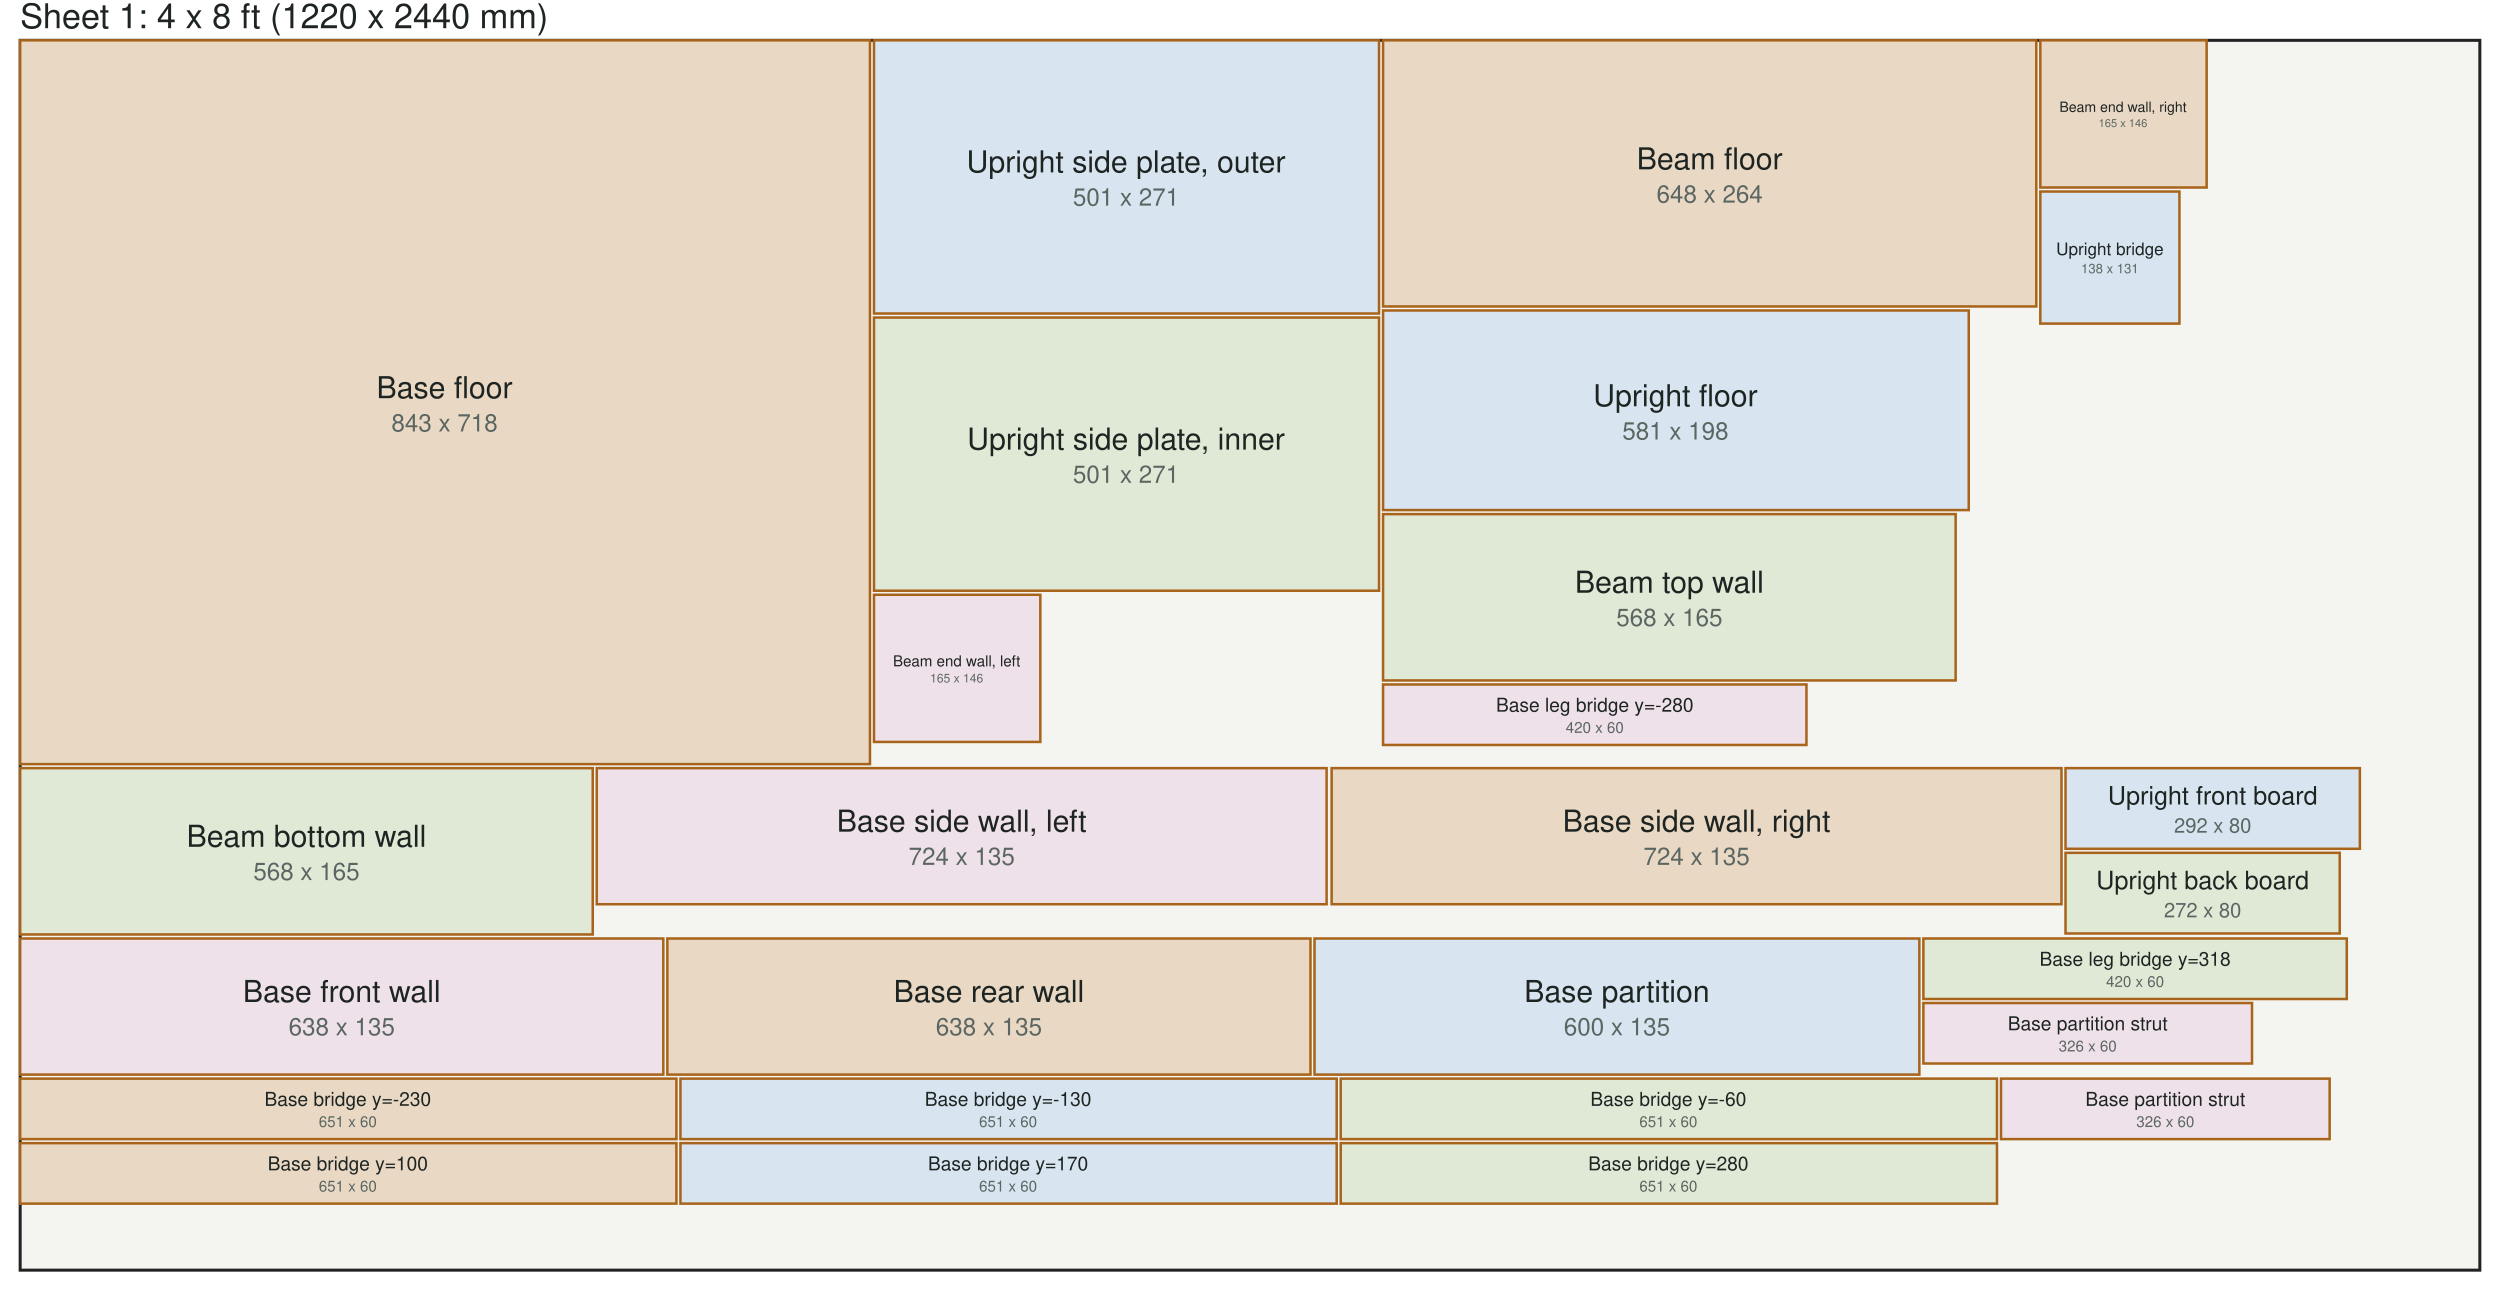
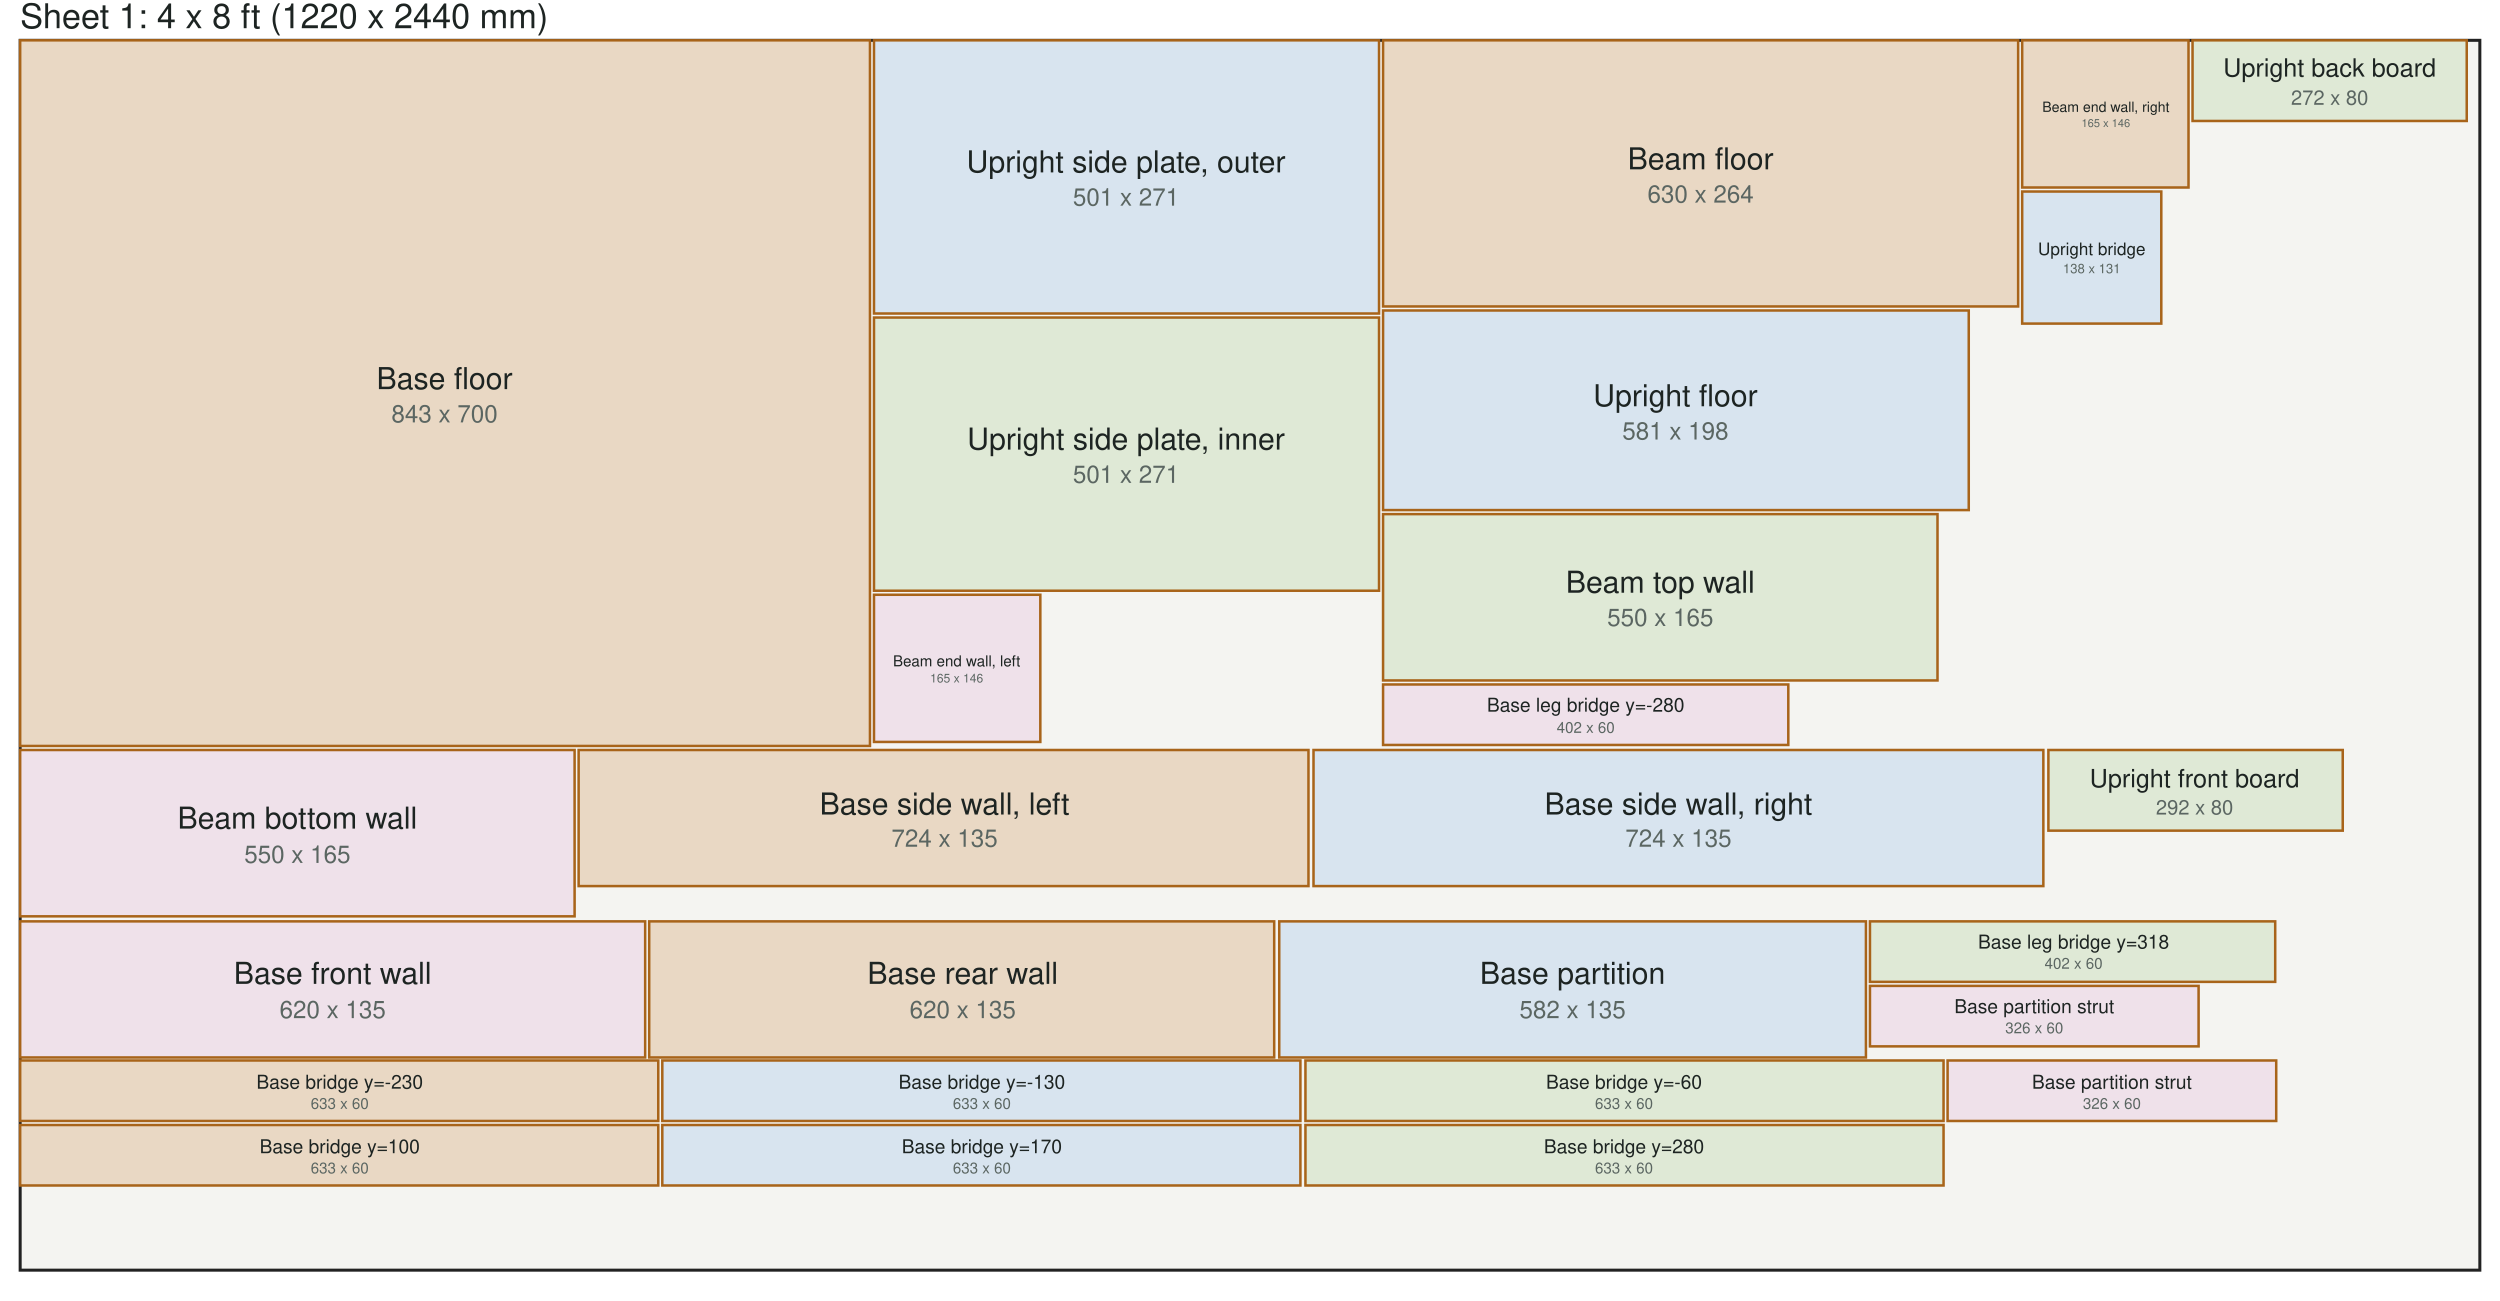
<svg xmlns="http://www.w3.org/2000/svg" viewBox="-20 -40 2480 1290" font-family="Helvetica, Arial, sans-serif">
  <text x="0" y="-12" font-size="34" fill="#1d2422">Sheet 1: 4 x 8 ft (1220 x 2440 mm)</text>
  <rect x="0" y="0" width="2440.0" height="1220.0" fill="#f4f4f1" stroke="#222" stroke-width="3" />
-   <rect x="0" y="0" width="843" height="718" fill="#e9d8c4" stroke="#a8641a" stroke-width="2.5" />
-   <text x="421" y="355" font-size="30" text-anchor="middle" fill="#1d2422">Base floor</text>
-   <text x="421" y="388" font-size="24" text-anchor="middle" fill="#5b6662">843 x 718</text>
+   <rect x="0" y="0" width="843" height="700" fill="#e9d8c4" stroke="#a8641a" stroke-width="2.5" />
+   <text x="421" y="346" font-size="30" text-anchor="middle" fill="#1d2422">Base floor</text>
+   <text x="421" y="379" font-size="24" text-anchor="middle" fill="#5b6662">843 x 700</text>
  <rect x="847" y="0" width="501" height="271" fill="#d8e4ef" stroke="#a8641a" stroke-width="2.5" />
  <text x="1097" y="131" font-size="30" text-anchor="middle" fill="#1d2422">Upright side plate, outer</text>
  <text x="1097" y="164" font-size="24" text-anchor="middle" fill="#5b6662">501 x 271</text>
  <rect x="847" y="275" width="501" height="271" fill="#dfe9d6" stroke="#a8641a" stroke-width="2.5" />
  <text x="1097" y="406" font-size="30" text-anchor="middle" fill="#1d2422">Upright side plate, inner</text>
  <text x="1097" y="439" font-size="24" text-anchor="middle" fill="#5b6662">501 x 271</text>
  <rect x="847" y="550" width="165" height="146" fill="#efe1ea" stroke="#a8641a" stroke-width="2.5" />
  <text x="929" y="621" font-size="15" text-anchor="middle" fill="#1d2422">Beam end wall, left</text>
  <text x="929" y="637" font-size="12" text-anchor="middle" fill="#5b6662">165 x 146</text>
-   <rect x="1352" y="0" width="648" height="264" fill="#e9d8c4" stroke="#a8641a" stroke-width="2.5" />
-   <text x="1676" y="128" font-size="30" text-anchor="middle" fill="#1d2422">Beam floor</text>
-   <text x="1676" y="161" font-size="24" text-anchor="middle" fill="#5b6662">648 x 264</text>
+   <rect x="1352" y="0" width="630" height="264" fill="#e9d8c4" stroke="#a8641a" stroke-width="2.5" />
+   <text x="1667" y="128" font-size="30" text-anchor="middle" fill="#1d2422">Beam floor</text>
+   <text x="1667" y="161" font-size="24" text-anchor="middle" fill="#5b6662">630 x 264</text>
  <rect x="1352" y="268" width="581" height="198" fill="#d8e4ef" stroke="#a8641a" stroke-width="2.5" />
  <text x="1642" y="363" font-size="30" text-anchor="middle" fill="#1d2422">Upright floor</text>
  <text x="1642" y="396" font-size="24" text-anchor="middle" fill="#5b6662">581 x 198</text>
-   <rect x="1352" y="470" width="568" height="165" fill="#dfe9d6" stroke="#a8641a" stroke-width="2.5" />
-   <text x="1636" y="548" font-size="30" text-anchor="middle" fill="#1d2422">Beam top wall</text>
-   <text x="1636" y="581" font-size="24" text-anchor="middle" fill="#5b6662">568 x 165</text>
-   <rect x="1352" y="639" width="420" height="60" fill="#efe1ea" stroke="#a8641a" stroke-width="2.5" />
-   <text x="1562" y="666" font-size="19" text-anchor="middle" fill="#1d2422">Base leg bridge y=-280</text>
-   <text x="1562" y="687" font-size="15" text-anchor="middle" fill="#5b6662">420 x 60</text>
-   <rect x="2004" y="0" width="165" height="146" fill="#e9d8c4" stroke="#a8641a" stroke-width="2.5" />
-   <text x="2086" y="71" font-size="14" text-anchor="middle" fill="#1d2422">Beam end wall, right</text>
-   <text x="2086" y="86" font-size="11" text-anchor="middle" fill="#5b6662">165 x 146</text>
-   <rect x="2004" y="150" width="138" height="131" fill="#d8e4ef" stroke="#a8641a" stroke-width="2.5" />
-   <text x="2073" y="213" font-size="17" text-anchor="middle" fill="#1d2422">Upright bridge</text>
-   <text x="2073" y="231" font-size="13" text-anchor="middle" fill="#5b6662">138 x 131</text>
-   <rect x="0" y="722" width="568" height="165" fill="#dfe9d6" stroke="#a8641a" stroke-width="2.5" />
-   <text x="284" y="800" font-size="30" text-anchor="middle" fill="#1d2422">Beam bottom wall</text>
-   <text x="284" y="833" font-size="24" text-anchor="middle" fill="#5b6662">568 x 165</text>
-   <rect x="572" y="722" width="724" height="135" fill="#efe1ea" stroke="#a8641a" stroke-width="2.5" />
-   <text x="934" y="785" font-size="30" text-anchor="middle" fill="#1d2422">Base side wall, left</text>
-   <text x="934" y="818" font-size="24" text-anchor="middle" fill="#5b6662">724 x 135</text>
-   <rect x="1301" y="722" width="724" height="135" fill="#e9d8c4" stroke="#a8641a" stroke-width="2.5" />
-   <text x="1663" y="785" font-size="30" text-anchor="middle" fill="#1d2422">Base side wall, right</text>
-   <text x="1663" y="818" font-size="24" text-anchor="middle" fill="#5b6662">724 x 135</text>
-   <rect x="2029" y="722" width="292" height="80" fill="#d8e4ef" stroke="#a8641a" stroke-width="2.5" />
-   <text x="2175" y="758" font-size="25" text-anchor="middle" fill="#1d2422">Upright front board</text>
-   <text x="2175" y="786" font-size="20" text-anchor="middle" fill="#5b6662">292 x 80</text>
-   <rect x="2029" y="806" width="272" height="80" fill="#dfe9d6" stroke="#a8641a" stroke-width="2.5" />
-   <text x="2165" y="842" font-size="25" text-anchor="middle" fill="#1d2422">Upright back board</text>
-   <text x="2165" y="870" font-size="20" text-anchor="middle" fill="#5b6662">272 x 80</text>
-   <rect x="0" y="891" width="638" height="135" fill="#efe1ea" stroke="#a8641a" stroke-width="2.5" />
-   <text x="319" y="954" font-size="30" text-anchor="middle" fill="#1d2422">Base front wall</text>
-   <text x="319" y="987" font-size="24" text-anchor="middle" fill="#5b6662">638 x 135</text>
-   <rect x="642" y="891" width="638" height="135" fill="#e9d8c4" stroke="#a8641a" stroke-width="2.5" />
-   <text x="961" y="954" font-size="30" text-anchor="middle" fill="#1d2422">Base rear wall</text>
-   <text x="961" y="987" font-size="24" text-anchor="middle" fill="#5b6662">638 x 135</text>
-   <rect x="1284" y="891" width="600" height="135" fill="#d8e4ef" stroke="#a8641a" stroke-width="2.5" />
-   <text x="1584" y="954" font-size="30" text-anchor="middle" fill="#1d2422">Base partition</text>
-   <text x="1584" y="987" font-size="24" text-anchor="middle" fill="#5b6662">600 x 135</text>
-   <rect x="1888" y="891" width="420" height="60" fill="#dfe9d6" stroke="#a8641a" stroke-width="2.5" />
-   <text x="2098" y="918" font-size="19" text-anchor="middle" fill="#1d2422">Base leg bridge y=318</text>
-   <text x="2098" y="939" font-size="15" text-anchor="middle" fill="#5b6662">420 x 60</text>
-   <rect x="1888" y="955" width="326" height="60" fill="#efe1ea" stroke="#a8641a" stroke-width="2.5" />
-   <text x="2051" y="982" font-size="19" text-anchor="middle" fill="#1d2422">Base partition strut</text>
-   <text x="2051" y="1003" font-size="15" text-anchor="middle" fill="#5b6662">326 x 60</text>
-   <rect x="0" y="1030" width="651" height="60" fill="#e9d8c4" stroke="#a8641a" stroke-width="2.5" />
-   <text x="325" y="1057" font-size="19" text-anchor="middle" fill="#1d2422">Base bridge y=-230</text>
-   <text x="325" y="1078" font-size="15" text-anchor="middle" fill="#5b6662">651 x 60</text>
-   <rect x="655" y="1030" width="651" height="60" fill="#d8e4ef" stroke="#a8641a" stroke-width="2.5" />
-   <text x="980" y="1057" font-size="19" text-anchor="middle" fill="#1d2422">Base bridge y=-130</text>
-   <text x="980" y="1078" font-size="15" text-anchor="middle" fill="#5b6662">651 x 60</text>
-   <rect x="1310" y="1030" width="651" height="60" fill="#dfe9d6" stroke="#a8641a" stroke-width="2.5" />
-   <text x="1635" y="1057" font-size="19" text-anchor="middle" fill="#1d2422">Base bridge y=-60</text>
-   <text x="1635" y="1078" font-size="15" text-anchor="middle" fill="#5b6662">651 x 60</text>
-   <rect x="1965" y="1030" width="326" height="60" fill="#efe1ea" stroke="#a8641a" stroke-width="2.5" />
-   <text x="2128" y="1057" font-size="19" text-anchor="middle" fill="#1d2422">Base partition strut</text>
-   <text x="2128" y="1078" font-size="15" text-anchor="middle" fill="#5b6662">326 x 60</text>
-   <rect x="0" y="1094" width="651" height="60" fill="#e9d8c4" stroke="#a8641a" stroke-width="2.5" />
-   <text x="325" y="1121" font-size="19" text-anchor="middle" fill="#1d2422">Base bridge y=100</text>
-   <text x="325" y="1142" font-size="15" text-anchor="middle" fill="#5b6662">651 x 60</text>
-   <rect x="655" y="1094" width="651" height="60" fill="#d8e4ef" stroke="#a8641a" stroke-width="2.5" />
-   <text x="980" y="1121" font-size="19" text-anchor="middle" fill="#1d2422">Base bridge y=170</text>
-   <text x="980" y="1142" font-size="15" text-anchor="middle" fill="#5b6662">651 x 60</text>
-   <rect x="1310" y="1094" width="651" height="60" fill="#dfe9d6" stroke="#a8641a" stroke-width="2.5" />
-   <text x="1635" y="1121" font-size="19" text-anchor="middle" fill="#1d2422">Base bridge y=280</text>
-   <text x="1635" y="1142" font-size="15" text-anchor="middle" fill="#5b6662">651 x 60</text>
+   <rect x="1352" y="470" width="550" height="165" fill="#dfe9d6" stroke="#a8641a" stroke-width="2.5" />
+   <text x="1627" y="548" font-size="30" text-anchor="middle" fill="#1d2422">Beam top wall</text>
+   <text x="1627" y="581" font-size="24" text-anchor="middle" fill="#5b6662">550 x 165</text>
+   <rect x="1352" y="639" width="402" height="60" fill="#efe1ea" stroke="#a8641a" stroke-width="2.5" />
+   <text x="1553" y="666" font-size="19" text-anchor="middle" fill="#1d2422">Base leg bridge y=-280</text>
+   <text x="1553" y="687" font-size="15" text-anchor="middle" fill="#5b6662">402 x 60</text>
+   <rect x="1986" y="0" width="165" height="146" fill="#e9d8c4" stroke="#a8641a" stroke-width="2.5" />
+   <text x="2069" y="71" font-size="14" text-anchor="middle" fill="#1d2422">Beam end wall, right</text>
+   <text x="2069" y="86" font-size="11" text-anchor="middle" fill="#5b6662">165 x 146</text>
+   <rect x="1986" y="150" width="138" height="131" fill="#d8e4ef" stroke="#a8641a" stroke-width="2.5" />
+   <text x="2055" y="213" font-size="17" text-anchor="middle" fill="#1d2422">Upright bridge</text>
+   <text x="2055" y="231" font-size="13" text-anchor="middle" fill="#5b6662">138 x 131</text>
+   <rect x="2155" y="0" width="272" height="80" fill="#dfe9d6" stroke="#a8641a" stroke-width="2.5" />
+   <text x="2291" y="36" font-size="25" text-anchor="middle" fill="#1d2422">Upright back board</text>
+   <text x="2291" y="64" font-size="20" text-anchor="middle" fill="#5b6662">272 x 80</text>
+   <rect x="0" y="704" width="550" height="165" fill="#efe1ea" stroke="#a8641a" stroke-width="2.5" />
+   <text x="275" y="782" font-size="30" text-anchor="middle" fill="#1d2422">Beam bottom wall</text>
+   <text x="275" y="816" font-size="24" text-anchor="middle" fill="#5b6662">550 x 165</text>
+   <rect x="554" y="704" width="724" height="135" fill="#e9d8c4" stroke="#a8641a" stroke-width="2.5" />
+   <text x="917" y="768" font-size="30" text-anchor="middle" fill="#1d2422">Base side wall, left</text>
+   <text x="917" y="800" font-size="24" text-anchor="middle" fill="#5b6662">724 x 135</text>
+   <rect x="1283" y="704" width="724" height="135" fill="#d8e4ef" stroke="#a8641a" stroke-width="2.5" />
+   <text x="1645" y="768" font-size="30" text-anchor="middle" fill="#1d2422">Base side wall, right</text>
+   <text x="1645" y="800" font-size="24" text-anchor="middle" fill="#5b6662">724 x 135</text>
+   <rect x="2012" y="704" width="292" height="80" fill="#dfe9d6" stroke="#a8641a" stroke-width="2.5" />
+   <text x="2157" y="741" font-size="25" text-anchor="middle" fill="#1d2422">Upright front board</text>
+   <text x="2157" y="768" font-size="20" text-anchor="middle" fill="#5b6662">292 x 80</text>
+   <rect x="0" y="874" width="620" height="135" fill="#efe1ea" stroke="#a8641a" stroke-width="2.5" />
+   <text x="310" y="936" font-size="30" text-anchor="middle" fill="#1d2422">Base front wall</text>
+   <text x="310" y="970" font-size="24" text-anchor="middle" fill="#5b6662">620 x 135</text>
+   <rect x="624" y="874" width="620" height="135" fill="#e9d8c4" stroke="#a8641a" stroke-width="2.5" />
+   <text x="935" y="936" font-size="30" text-anchor="middle" fill="#1d2422">Base rear wall</text>
+   <text x="935" y="970" font-size="24" text-anchor="middle" fill="#5b6662">620 x 135</text>
+   <rect x="1249" y="874" width="582" height="135" fill="#d8e4ef" stroke="#a8641a" stroke-width="2.5" />
+   <text x="1540" y="936" font-size="30" text-anchor="middle" fill="#1d2422">Base partition</text>
+   <text x="1540" y="970" font-size="24" text-anchor="middle" fill="#5b6662">582 x 135</text>
+   <rect x="1835" y="874" width="402" height="60" fill="#dfe9d6" stroke="#a8641a" stroke-width="2.5" />
+   <text x="2037" y="901" font-size="19" text-anchor="middle" fill="#1d2422">Base leg bridge y=318</text>
+   <text x="2037" y="921" font-size="15" text-anchor="middle" fill="#5b6662">402 x 60</text>
+   <rect x="1835" y="938" width="326" height="60" fill="#efe1ea" stroke="#a8641a" stroke-width="2.5" />
+   <text x="1998" y="965" font-size="19" text-anchor="middle" fill="#1d2422">Base partition strut</text>
+   <text x="1998" y="985" font-size="15" text-anchor="middle" fill="#5b6662">326 x 60</text>
+   <rect x="0" y="1012" width="633" height="60" fill="#e9d8c4" stroke="#a8641a" stroke-width="2.5" />
+   <text x="317" y="1040" font-size="19" text-anchor="middle" fill="#1d2422">Base bridge y=-230</text>
+   <text x="317" y="1060" font-size="15" text-anchor="middle" fill="#5b6662">633 x 60</text>
+   <rect x="637" y="1012" width="633" height="60" fill="#d8e4ef" stroke="#a8641a" stroke-width="2.5" />
+   <text x="954" y="1040" font-size="19" text-anchor="middle" fill="#1d2422">Base bridge y=-130</text>
+   <text x="954" y="1060" font-size="15" text-anchor="middle" fill="#5b6662">633 x 60</text>
+   <rect x="1275" y="1012" width="633" height="60" fill="#dfe9d6" stroke="#a8641a" stroke-width="2.5" />
+   <text x="1591" y="1040" font-size="19" text-anchor="middle" fill="#1d2422">Base bridge y=-60</text>
+   <text x="1591" y="1060" font-size="15" text-anchor="middle" fill="#5b6662">633 x 60</text>
+   <rect x="1912" y="1012" width="326" height="60" fill="#efe1ea" stroke="#a8641a" stroke-width="2.5" />
+   <text x="2075" y="1040" font-size="19" text-anchor="middle" fill="#1d2422">Base partition strut</text>
+   <text x="2075" y="1060" font-size="15" text-anchor="middle" fill="#5b6662">326 x 60</text>
+   <rect x="0" y="1076" width="633" height="60" fill="#e9d8c4" stroke="#a8641a" stroke-width="2.5" />
+   <text x="317" y="1104" font-size="19" text-anchor="middle" fill="#1d2422">Base bridge y=100</text>
+   <text x="317" y="1124" font-size="15" text-anchor="middle" fill="#5b6662">633 x 60</text>
+   <rect x="637" y="1076" width="633" height="60" fill="#d8e4ef" stroke="#a8641a" stroke-width="2.5" />
+   <text x="954" y="1104" font-size="19" text-anchor="middle" fill="#1d2422">Base bridge y=170</text>
+   <text x="954" y="1124" font-size="15" text-anchor="middle" fill="#5b6662">633 x 60</text>
+   <rect x="1275" y="1076" width="633" height="60" fill="#dfe9d6" stroke="#a8641a" stroke-width="2.5" />
+   <text x="1591" y="1104" font-size="19" text-anchor="middle" fill="#1d2422">Base bridge y=280</text>
+   <text x="1591" y="1124" font-size="15" text-anchor="middle" fill="#5b6662">633 x 60</text>
</svg>
